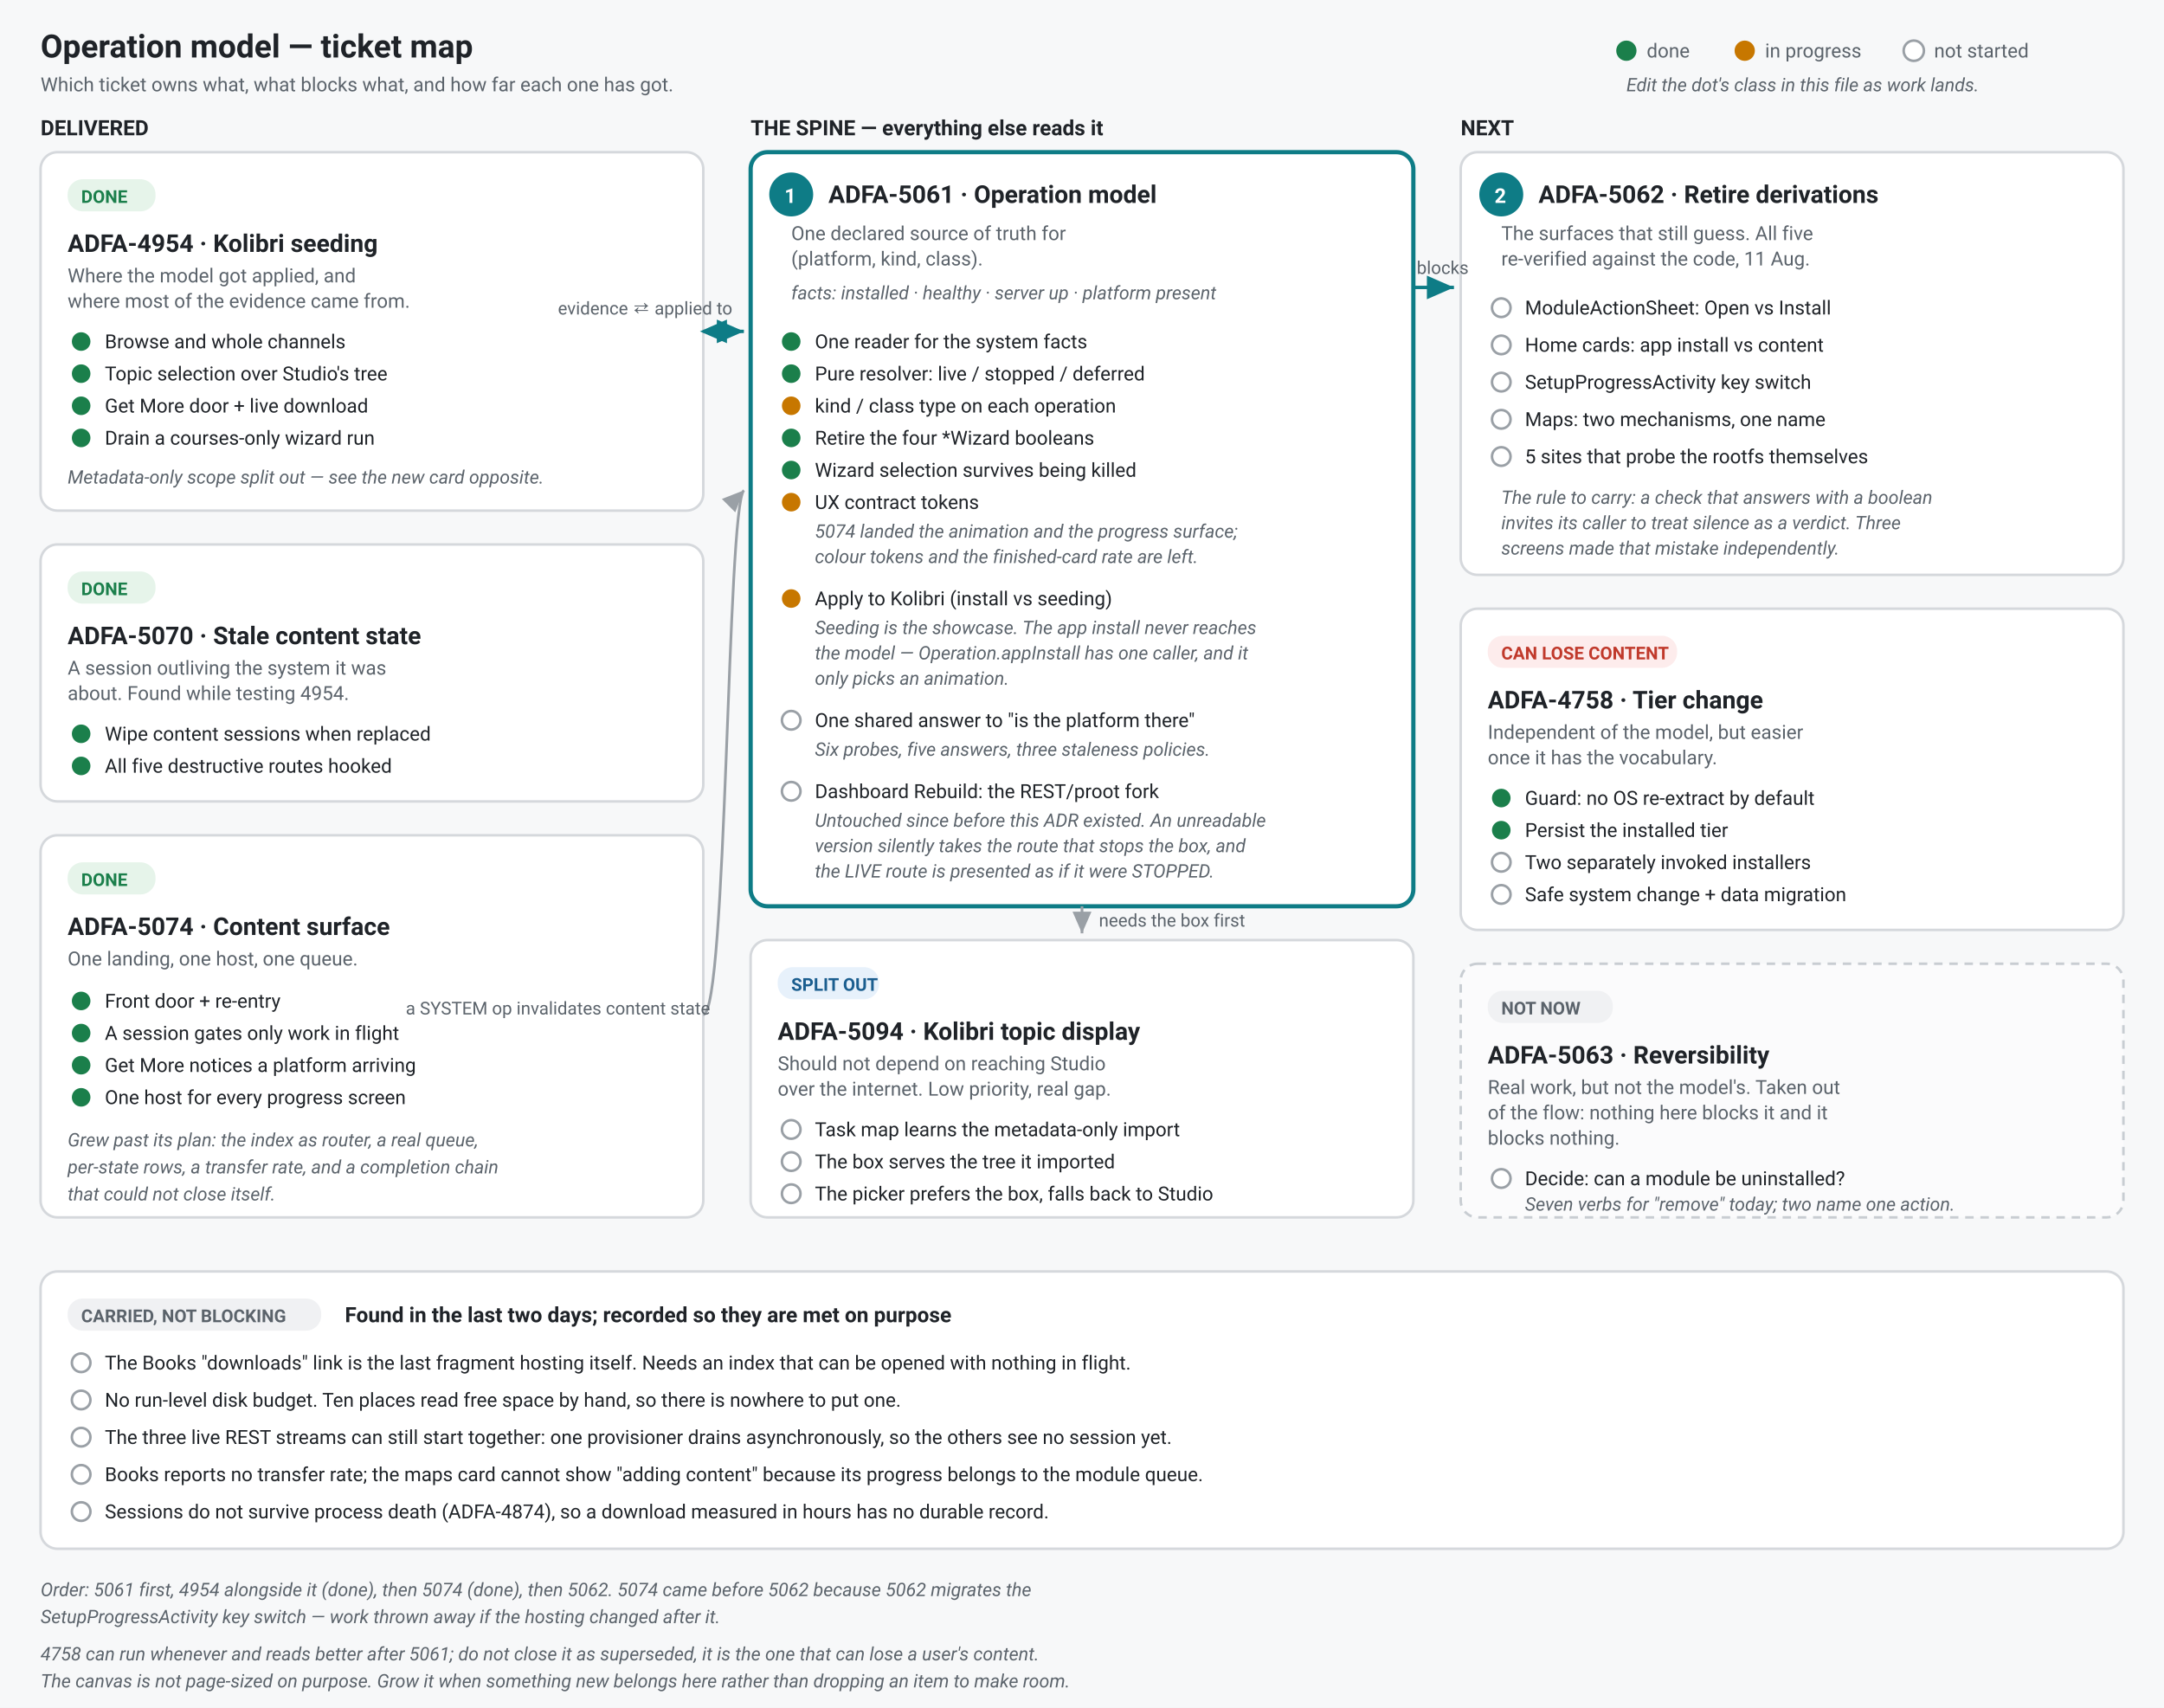
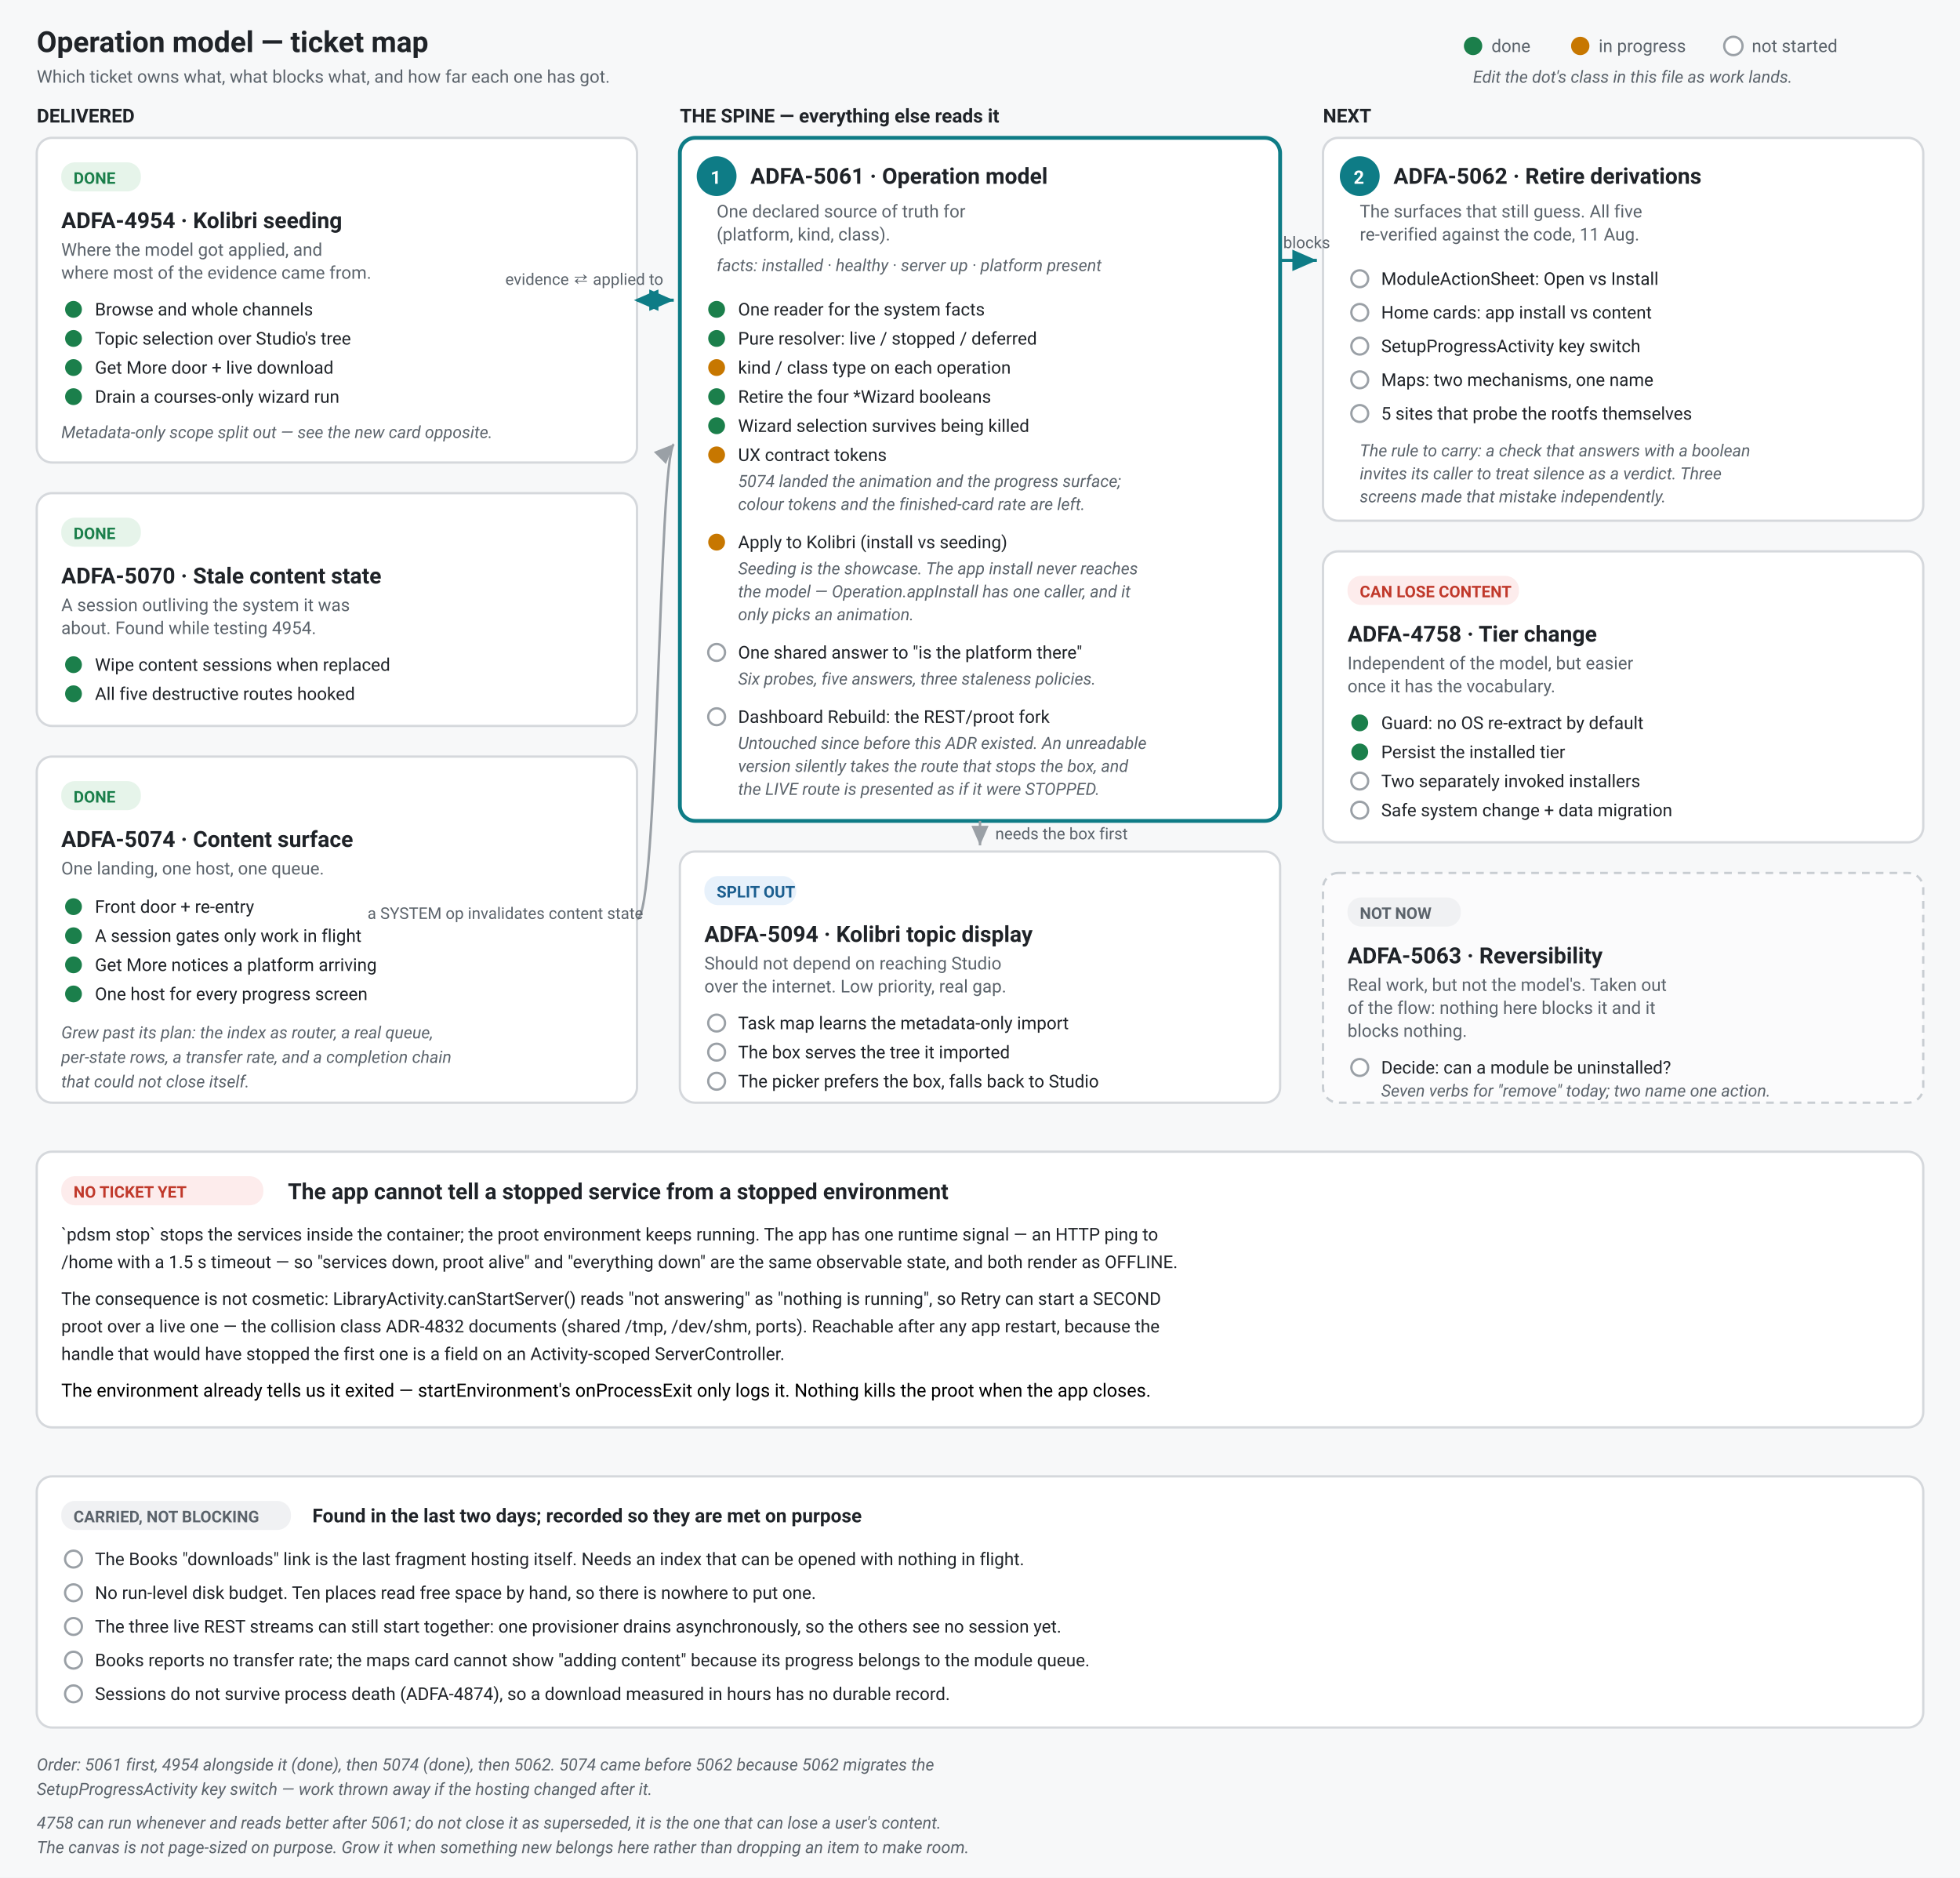
- <svg xmlns="http://www.w3.org/2000/svg" viewBox="0 0 1280 1010" width="1280" height="1010" font-family="Segoe UI, Roboto, Helvetica, Arial, sans-serif">
+ <svg xmlns="http://www.w3.org/2000/svg" viewBox="0 0 1280 1226" width="1280" height="1226" font-family="Segoe UI, Roboto, Helvetica, Arial, sans-serif">
  <style>
  .bg    { fill: #F7F8F9; }
  .card  { fill: #FFFFFF; stroke: #D5D8DC; stroke-width: 1.5; rx: 10; }
  .card-hi { fill: #FFFFFF; stroke: #0E7C86; stroke-width: 2.5; rx: 10; }
  .card-park { fill: #FBFBFC; stroke: #C8CDD2; stroke-width: 1.5; stroke-dasharray: 5 4; rx: 10; }
  .h1    { font-size: 19px; font-weight: 700; fill: #1F2328; }
  .h2    { font-size: 14.5px; font-weight: 700; fill: #1F2328; }
  .h3    { font-size: 12.5px; font-weight: 700; fill: #1F2328; }
  .sub   { font-size: 11.5px; fill: #5B636B; }
  .item  { font-size: 11.5px; fill: #1F2328; }
  .note  { font-size: 11px; fill: #5B636B; font-style: italic; }
  .lnk   { stroke: #9AA0A6; stroke-width: 1.6; fill: none; }
  .lnk-hi{ stroke: #0E7C86; stroke-width: 2; fill: none; }
  .lnklbl{ font-size: 10.5px; fill: #5B636B; }

  /* ---- the three states: change an item's class to move it ---- */
  .s-done { fill: #1B7F4B; stroke: none; }
  .s-doing{ fill: #C77700; stroke: none; }
  .s-todo { fill: #FFFFFF; stroke: #9AA0A6; stroke-width: 1.5; }

  .badge  { fill: #0E7C86; }
  .badgetx{ font-size: 12px; font-weight: 700; fill: #FFFFFF; }
  .chip   { rx: 9; }
  .chiptx { font-size: 10.5px; font-weight: 700; }
</style>
  <defs>
    <marker id="arw" markerWidth="9" markerHeight="9" refX="8" refY="4.5" orient="auto">
      <path d="M0,1 L8,4.5 L0,8 Z" fill="#9AA0A6" />
    </marker>
    <marker id="arwhi" markerWidth="9" markerHeight="9" refX="8" refY="4.5" orient="auto">
      <path d="M0,1 L8,4.5 L0,8 Z" fill="#0E7C86" />
    </marker>
    <marker id="arwhiS" markerWidth="9" markerHeight="9" refX="1" refY="4.5" orient="auto">
      <path d="M8,1 L0,4.5 L8,8 Z" fill="#0E7C86" />
    </marker>
  </defs>
-   <rect class="bg" x="0" y="0" width="1280" height="1010" />
+   <rect class="bg" x="0" y="0" width="1280" height="1226" />
  <text class="h1" x="24" y="34">Operation model — ticket map</text>
  <text class="sub" x="24" y="54">Which ticket owns what, what blocks what, and how far each one has got.</text>
  <circle class="s-done" cx="962" cy="30" r="6" />
  <text class="sub" x="974" y="34">done</text>
  <circle class="s-doing" cx="1032" cy="30" r="6" />
  <text class="sub" x="1044" y="34">in progress</text>
  <circle class="s-todo" cx="1132" cy="30" r="6" />
  <text class="sub" x="1144" y="34">not started</text>
  <text class="note" x="962" y="54">Edit the dot's class in this file as work lands.</text>
  <text class="h3" x="24" y="80">DELIVERED</text>
  <rect class="card" x="24" y="90" width="392" height="212" />
  <rect class="chip" x="40" y="106" width="52" height="19" fill="#E6F4EA" stroke="none" />
  <text class="chiptx" x="48" y="120" fill="#1B7F4B">DONE</text>
  <text class="h2" x="40" y="149">ADFA-4954 · Kolibri seeding</text>
  <text class="sub" x="40" y="167">Where the model got applied, and</text>
  <text class="sub" x="40" y="182">where most of the evidence came from.</text>
  <circle class="s-done" cx="48" cy="202" r="5.5" />
  <text class="item" x="62" y="206">Browse and whole channels</text>
  <circle class="s-done" cx="48" cy="221" r="5.5" />
  <text class="item" x="62" y="225">Topic selection over Studio's tree</text>
  <circle class="s-done" cx="48" cy="240" r="5.5" />
  <text class="item" x="62" y="244">Get More door + live download</text>
  <circle class="s-done" cx="48" cy="259" r="5.5" />
  <text class="item" x="62" y="263">Drain a courses-only wizard run</text>
  <text class="note" x="40" y="286">Metadata-only scope split out — see the new card opposite.</text>
  <rect class="card" x="24" y="322" width="392" height="152" />
  <rect class="chip" x="40" y="338" width="52" height="19" fill="#E6F4EA" stroke="none" />
  <text class="chiptx" x="48" y="352" fill="#1B7F4B">DONE</text>
  <text class="h2" x="40" y="381">ADFA-5070 · Stale content state</text>
  <text class="sub" x="40" y="399">A session outliving the system it was</text>
  <text class="sub" x="40" y="414">about. Found while testing 4954.</text>
  <circle class="s-done" cx="48" cy="434" r="5.5" />
  <text class="item" x="62" y="438">Wipe content sessions when replaced</text>
  <circle class="s-done" cx="48" cy="453" r="5.5" />
  <text class="item" x="62" y="457">All five destructive routes hooked</text>
  <rect class="card" x="24" y="494" width="392" height="226" />
  <rect class="chip" x="40" y="510" width="52" height="19" fill="#E6F4EA" stroke="none" />
  <text class="chiptx" x="48" y="524" fill="#1B7F4B">DONE</text>
  <text class="h2" x="40" y="553">ADFA-5074 · Content surface</text>
  <text class="sub" x="40" y="571">One landing, one host, one queue.</text>
  <circle class="s-done" cx="48" cy="592" r="5.5" />
  <text class="item" x="62" y="596">Front door + re-entry</text>
  <circle class="s-done" cx="48" cy="611" r="5.5" />
  <text class="item" x="62" y="615">A session gates only work in flight</text>
  <circle class="s-done" cx="48" cy="630" r="5.5" />
  <text class="item" x="62" y="634">Get More notices a platform arriving</text>
  <circle class="s-done" cx="48" cy="649" r="5.5" />
  <text class="item" x="62" y="653">One host for every progress screen</text>
  <text class="note" x="40" y="678">Grew past its plan: the index as router, a real queue,</text>
  <text class="note" x="40" y="694">per-state rows, a transfer rate, and a completion chain</text>
  <text class="note" x="40" y="710">that could not close itself.</text>
  <text class="h3" x="444" y="80">THE SPINE — everything else reads it</text>
  <rect class="card-hi" x="444" y="90" width="392" height="446" />
  <circle class="badge" cx="468" cy="115" r="13" />
  <text class="badgetx" x="464" y="120">1</text>
  <text class="h2" x="490" y="120">ADFA-5061 · Operation model</text>
  <text class="sub" x="468" y="142">One declared source of truth for</text>
  <text class="sub" x="468" y="157">(platform, kind, class).</text>
  <text class="note" x="468" y="177">facts: installed · healthy · server up · platform present</text>
  <circle class="s-done" cx="468" cy="202" r="5.5" />
  <text class="item" x="482" y="206">One reader for the system facts</text>
  <circle class="s-done" cx="468" cy="221" r="5.5" />
  <text class="item" x="482" y="225">Pure resolver: live / stopped / deferred</text>
  <circle class="s-doing" cx="468" cy="240" r="5.5" />
  <text class="item" x="482" y="244">kind / class type on each operation</text>
  <circle class="s-done" cx="468" cy="259" r="5.5" />
  <text class="item" x="482" y="263">Retire the four *Wizard booleans</text>
  <circle class="s-done" cx="468" cy="278" r="5.5" />
  <text class="item" x="482" y="282">Wizard selection survives being killed</text>
  <circle class="s-doing" cx="468" cy="297" r="5.5" />
  <text class="item" x="482" y="301">UX contract tokens</text>
  <text class="note" x="482" y="318">5074 landed the animation and the progress surface;</text>
  <text class="note" x="482" y="333">colour tokens and the finished-card rate are left.</text>
  <circle class="s-doing" cx="468" cy="354" r="5.5" />
  <text class="item" x="482" y="358">Apply to Kolibri (install vs seeding)</text>
  <text class="note" x="482" y="375">Seeding is the showcase. The app install never reaches</text>
  <text class="note" x="482" y="390">the model — Operation.appInstall has one caller, and it</text>
  <text class="note" x="482" y="405">only picks an animation.</text>
  <circle class="s-todo" cx="468" cy="426" r="5.5" />
  <text class="item" x="482" y="430">One shared answer to "is the platform there"</text>
  <text class="note" x="482" y="447">Six probes, five answers, three staleness policies.</text>
  <circle class="s-todo" cx="468" cy="468" r="5.5" />
  <text class="item" x="482" y="472">Dashboard Rebuild: the REST/proot fork</text>
  <text class="note" x="482" y="489">Untouched since before this ADR existed. An unreadable</text>
  <text class="note" x="482" y="504">version silently takes the route that stops the box, and</text>
  <text class="note" x="482" y="519">the LIVE route is presented as if it were STOPPED.</text>
  <rect class="card" x="444" y="556" width="392" height="164" />
  <rect class="chip" x="460" y="572" width="60" height="19" fill="#E7F1FB" stroke="none" />
  <text class="chiptx" x="468" y="586" fill="#1B5E8F">SPLIT OUT</text>
  <text class="h2" x="460" y="615">ADFA-5094 · Kolibri topic display</text>
  <text class="sub" x="460" y="633">Should not depend on reaching Studio</text>
  <text class="sub" x="460" y="648">over the internet. Low priority, real gap.</text>
  <circle class="s-todo" cx="468" cy="668" r="5.5" />
  <text class="item" x="482" y="672">Task map learns the metadata-only import</text>
  <circle class="s-todo" cx="468" cy="687" r="5.5" />
  <text class="item" x="482" y="691">The box serves the tree it imported</text>
  <circle class="s-todo" cx="468" cy="706" r="5.5" />
  <text class="item" x="482" y="710">The picker prefers the box, falls back to Studio</text>
  <text class="h3" x="864" y="80">NEXT</text>
  <rect class="card" x="864" y="90" width="392" height="250" />
  <circle class="badge" cx="888" cy="115" r="13" />
  <text class="badgetx" x="884" y="120">2</text>
  <text class="h2" x="910" y="120">ADFA-5062 · Retire derivations</text>
  <text class="sub" x="888" y="142">The surfaces that still guess. All five</text>
  <text class="sub" x="888" y="157">re-verified against the code, 11 Aug.</text>
  <circle class="s-todo" cx="888" cy="182" r="5.5" />
  <text class="item" x="902" y="186">ModuleActionSheet: Open vs Install</text>
  <circle class="s-todo" cx="888" cy="204" r="5.5" />
  <text class="item" x="902" y="208">Home cards: app install vs content</text>
  <circle class="s-todo" cx="888" cy="226" r="5.5" />
  <text class="item" x="902" y="230">SetupProgressActivity key switch</text>
  <circle class="s-todo" cx="888" cy="248" r="5.5" />
  <text class="item" x="902" y="252">Maps: two mechanisms, one name</text>
  <circle class="s-todo" cx="888" cy="270" r="5.5" />
  <text class="item" x="902" y="274">5 sites that probe the rootfs themselves</text>
  <text class="note" x="888" y="298">The rule to carry: a check that answers with a boolean</text>
  <text class="note" x="888" y="313">invites its caller to treat silence as a verdict. Three</text>
  <text class="note" x="888" y="328">screens made that mistake independently.</text>
  <rect class="card" x="864" y="360" width="392" height="190" />
  <rect class="chip" x="880" y="376" width="112" height="19" fill="#FDECEC" stroke="none" />
  <text class="chiptx" x="888" y="390" fill="#C0392B">CAN LOSE CONTENT</text>
  <text class="h2" x="880" y="419">ADFA-4758 · Tier change</text>
  <text class="sub" x="880" y="437">Independent of the model, but easier</text>
  <text class="sub" x="880" y="452">once it has the vocabulary.</text>
  <circle class="s-done" cx="888" cy="472" r="5.5" />
  <text class="item" x="902" y="476">Guard: no OS re-extract by default</text>
  <circle class="s-done" cx="888" cy="491" r="5.5" />
  <text class="item" x="902" y="495">Persist the installed tier</text>
  <circle class="s-todo" cx="888" cy="510" r="5.5" />
  <text class="item" x="902" y="514">Two separately invoked installers</text>
  <circle class="s-todo" cx="888" cy="529" r="5.5" />
  <text class="item" x="902" y="533">Safe system change + data migration</text>
  <rect class="card-park" x="864" y="570" width="392" height="150" />
  <rect class="chip" x="880" y="586" width="74" height="19" fill="#F0F1F3" stroke="none" />
  <text class="chiptx" x="888" y="600" fill="#5B636B">NOT NOW</text>
  <text class="h2" x="880" y="629">ADFA-5063 · Reversibility</text>
  <text class="sub" x="880" y="647">Real work, but not the model's. Taken out</text>
  <text class="sub" x="880" y="662">of the flow: nothing here blocks it and it</text>
  <text class="sub" x="880" y="677">blocks nothing.</text>
  <circle class="s-todo" cx="888" cy="697" r="5.5" />
  <text class="item" x="902" y="701">Decide: can a module be uninstalled?</text>
  <text class="note" x="902" y="716">Seven verbs for "remove" today; two name one action.</text>
  <path class="lnk-hi" d="M416,196 L440,196" marker-end="url(#arwhi)" marker-start="url(#arwhiS)" />
  <text class="lnklbl" x="330" y="186">evidence ⇄ applied to</text>
  <path class="lnk-hi" d="M836,170 L860,170" marker-end="url(#arwhi)" />
  <text class="lnklbl" x="838" y="162">blocks</text>
  <path class="lnk" d="M640,536 L640,552" marker-end="url(#arw)" />
  <text class="lnklbl" x="650" y="548">needs the box first</text>
  <path class="lnk" d="M416,600 C430,600 430,300 440,290" marker-end="url(#arw)" />
  <text class="lnklbl" x="240" y="600">a SYSTEM op invalidates content state</text>
-   <rect class="card" x="24" y="752" width="1232" height="164" />
-   <rect class="chip" x="40" y="768" width="150" height="19" fill="#F0F1F3" stroke="none" />
-   <text class="chiptx" x="48" y="782" fill="#5B636B">CARRIED, NOT BLOCKING</text>
-   <text class="h3" x="204" y="782">Found in the last two days; recorded so they are met on purpose</text>
-   <circle class="s-todo" cx="48" cy="806" r="5.5" />
-   <text class="item" x="62" y="810">The Books "downloads" link is the last fragment hosting itself. Needs an index that can be opened with nothing in flight.</text>
-   <circle class="s-todo" cx="48" cy="828" r="5.5" />
-   <text class="item" x="62" y="832">No run-level disk budget. Ten places read free space by hand, so there is nowhere to put one.</text>
-   <circle class="s-todo" cx="48" cy="850" r="5.5" />
-   <text class="item" x="62" y="854">The three live REST streams can still start together: one provisioner drains asynchronously, so the others see no session yet.</text>
-   <circle class="s-todo" cx="48" cy="872" r="5.5" />
-   <text class="item" x="62" y="876">Books reports no transfer rate; the maps card cannot show "adding content" because its progress belongs to the module queue.</text>
-   <circle class="s-todo" cx="48" cy="894" r="5.5" />
-   <text class="item" x="62" y="898">Sessions do not survive process death (ADFA-4874), so a download measured in hours has no durable record.</text>
-   <text class="note" x="24" y="944">Order: 5061 first, 4954 alongside it (done), then 5074 (done), then 5062. 5074 came before 5062 because 5062 migrates the</text>
-   <text class="note" x="24" y="960">SetupProgressActivity key switch — work thrown away if the hosting changed after it.</text>
-   <text class="note" x="24" y="982">4758 can run whenever and reads better after 5061; do not close it as superseded, it is the one that can lose a user's content.</text>
-   <text class="note" x="24" y="998">The canvas is not page-sized on purpose. Grow it when something new belongs here rather than dropping an item to make room.</text>
+   <rect class="card" x="24" y="752" width="1232" height="180" stroke="#C0392B" stroke-width="2.5" />
+   <rect class="chip" x="40" y="768" width="132" height="19" fill="#FDECEC" stroke="none" />
+   <text class="chiptx" x="48" y="782" fill="#C0392B">NO TICKET YET</text>
+   <text class="h2" x="188" y="783">The app cannot tell a stopped service from a stopped environment</text>
+   <text class="item" x="40" y="810">`pdsm stop` stops the services inside the container; the proot environment keeps running. The app has one runtime signal — an HTTP ping to</text>
+   <text class="item" x="40" y="828">/home with a 1.5 s timeout — so "services down, proot alive" and "everything down" are the same observable state, and both render as OFFLINE.</text>
+   <text class="item" x="40" y="852">The consequence is not cosmetic: LibraryActivity.canStartServer() reads "not answering" as "nothing is running", so Retry can start a SECOND</text>
+   <text class="item" x="40" y="870">proot over a live one — the collision class ADR-4832 documents (shared /tmp, /dev/shm, ports). Reachable after any app restart, because the</text>
+   <text class="item" x="40" y="888">handle that would have stopped the first one is a field on an Activity-scoped ServerController.</text>
+   <text class="code" x="40" y="912">The environment already tells us it exited — startEnvironment's onProcessExit only logs it. Nothing kills the proot when the app closes.</text>
+   <rect class="card" x="24" y="964" width="1232" height="164" />
+   <rect class="chip" x="40" y="980" width="150" height="19" fill="#F0F1F3" stroke="none" />
+   <text class="chiptx" x="48" y="994" fill="#5B636B">CARRIED, NOT BLOCKING</text>
+   <text class="h3" x="204" y="994">Found in the last two days; recorded so they are met on purpose</text>
+   <circle class="s-todo" cx="48" cy="1018" r="5.5" />
+   <text class="item" x="62" y="1022">The Books "downloads" link is the last fragment hosting itself. Needs an index that can be opened with nothing in flight.</text>
+   <circle class="s-todo" cx="48" cy="1040" r="5.5" />
+   <text class="item" x="62" y="1044">No run-level disk budget. Ten places read free space by hand, so there is nowhere to put one.</text>
+   <circle class="s-todo" cx="48" cy="1062" r="5.5" />
+   <text class="item" x="62" y="1066">The three live REST streams can still start together: one provisioner drains asynchronously, so the others see no session yet.</text>
+   <circle class="s-todo" cx="48" cy="1084" r="5.5" />
+   <text class="item" x="62" y="1088">Books reports no transfer rate; the maps card cannot show "adding content" because its progress belongs to the module queue.</text>
+   <circle class="s-todo" cx="48" cy="1106" r="5.5" />
+   <text class="item" x="62" y="1110">Sessions do not survive process death (ADFA-4874), so a download measured in hours has no durable record.</text>
+   <text class="note" x="24" y="1156">Order: 5061 first, 4954 alongside it (done), then 5074 (done), then 5062. 5074 came before 5062 because 5062 migrates the</text>
+   <text class="note" x="24" y="1172">SetupProgressActivity key switch — work thrown away if the hosting changed after it.</text>
+   <text class="note" x="24" y="1194">4758 can run whenever and reads better after 5061; do not close it as superseded, it is the one that can lose a user's content.</text>
+   <text class="note" x="24" y="1210">The canvas is not page-sized on purpose. Grow it when something new belongs here rather than dropping an item to make room.</text>
</svg>
